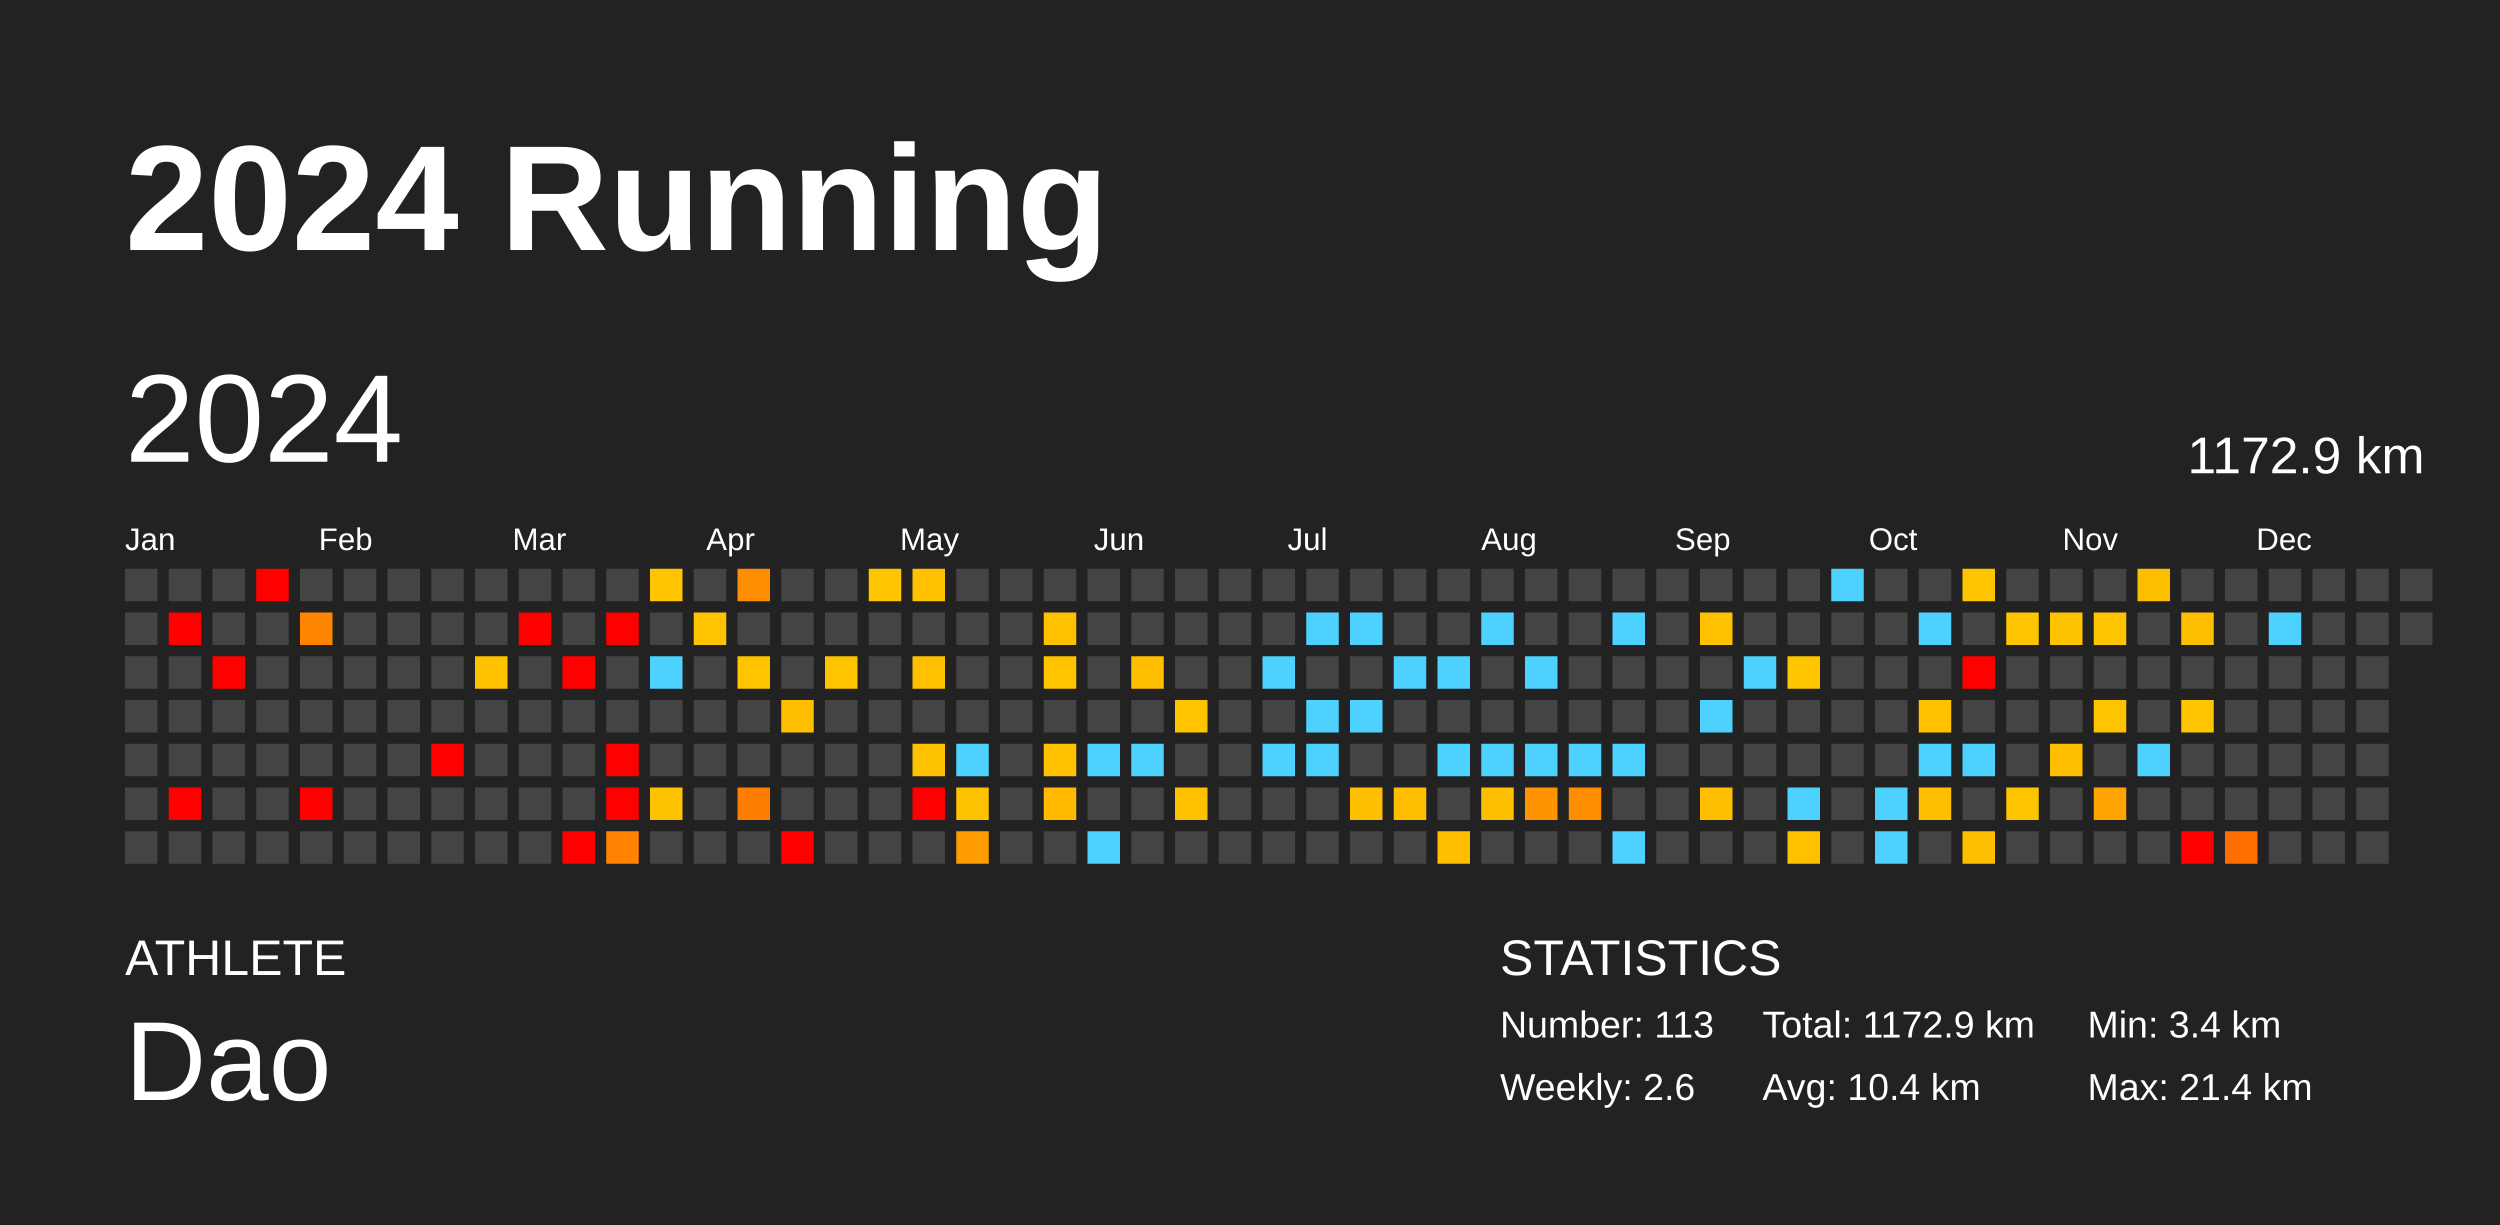
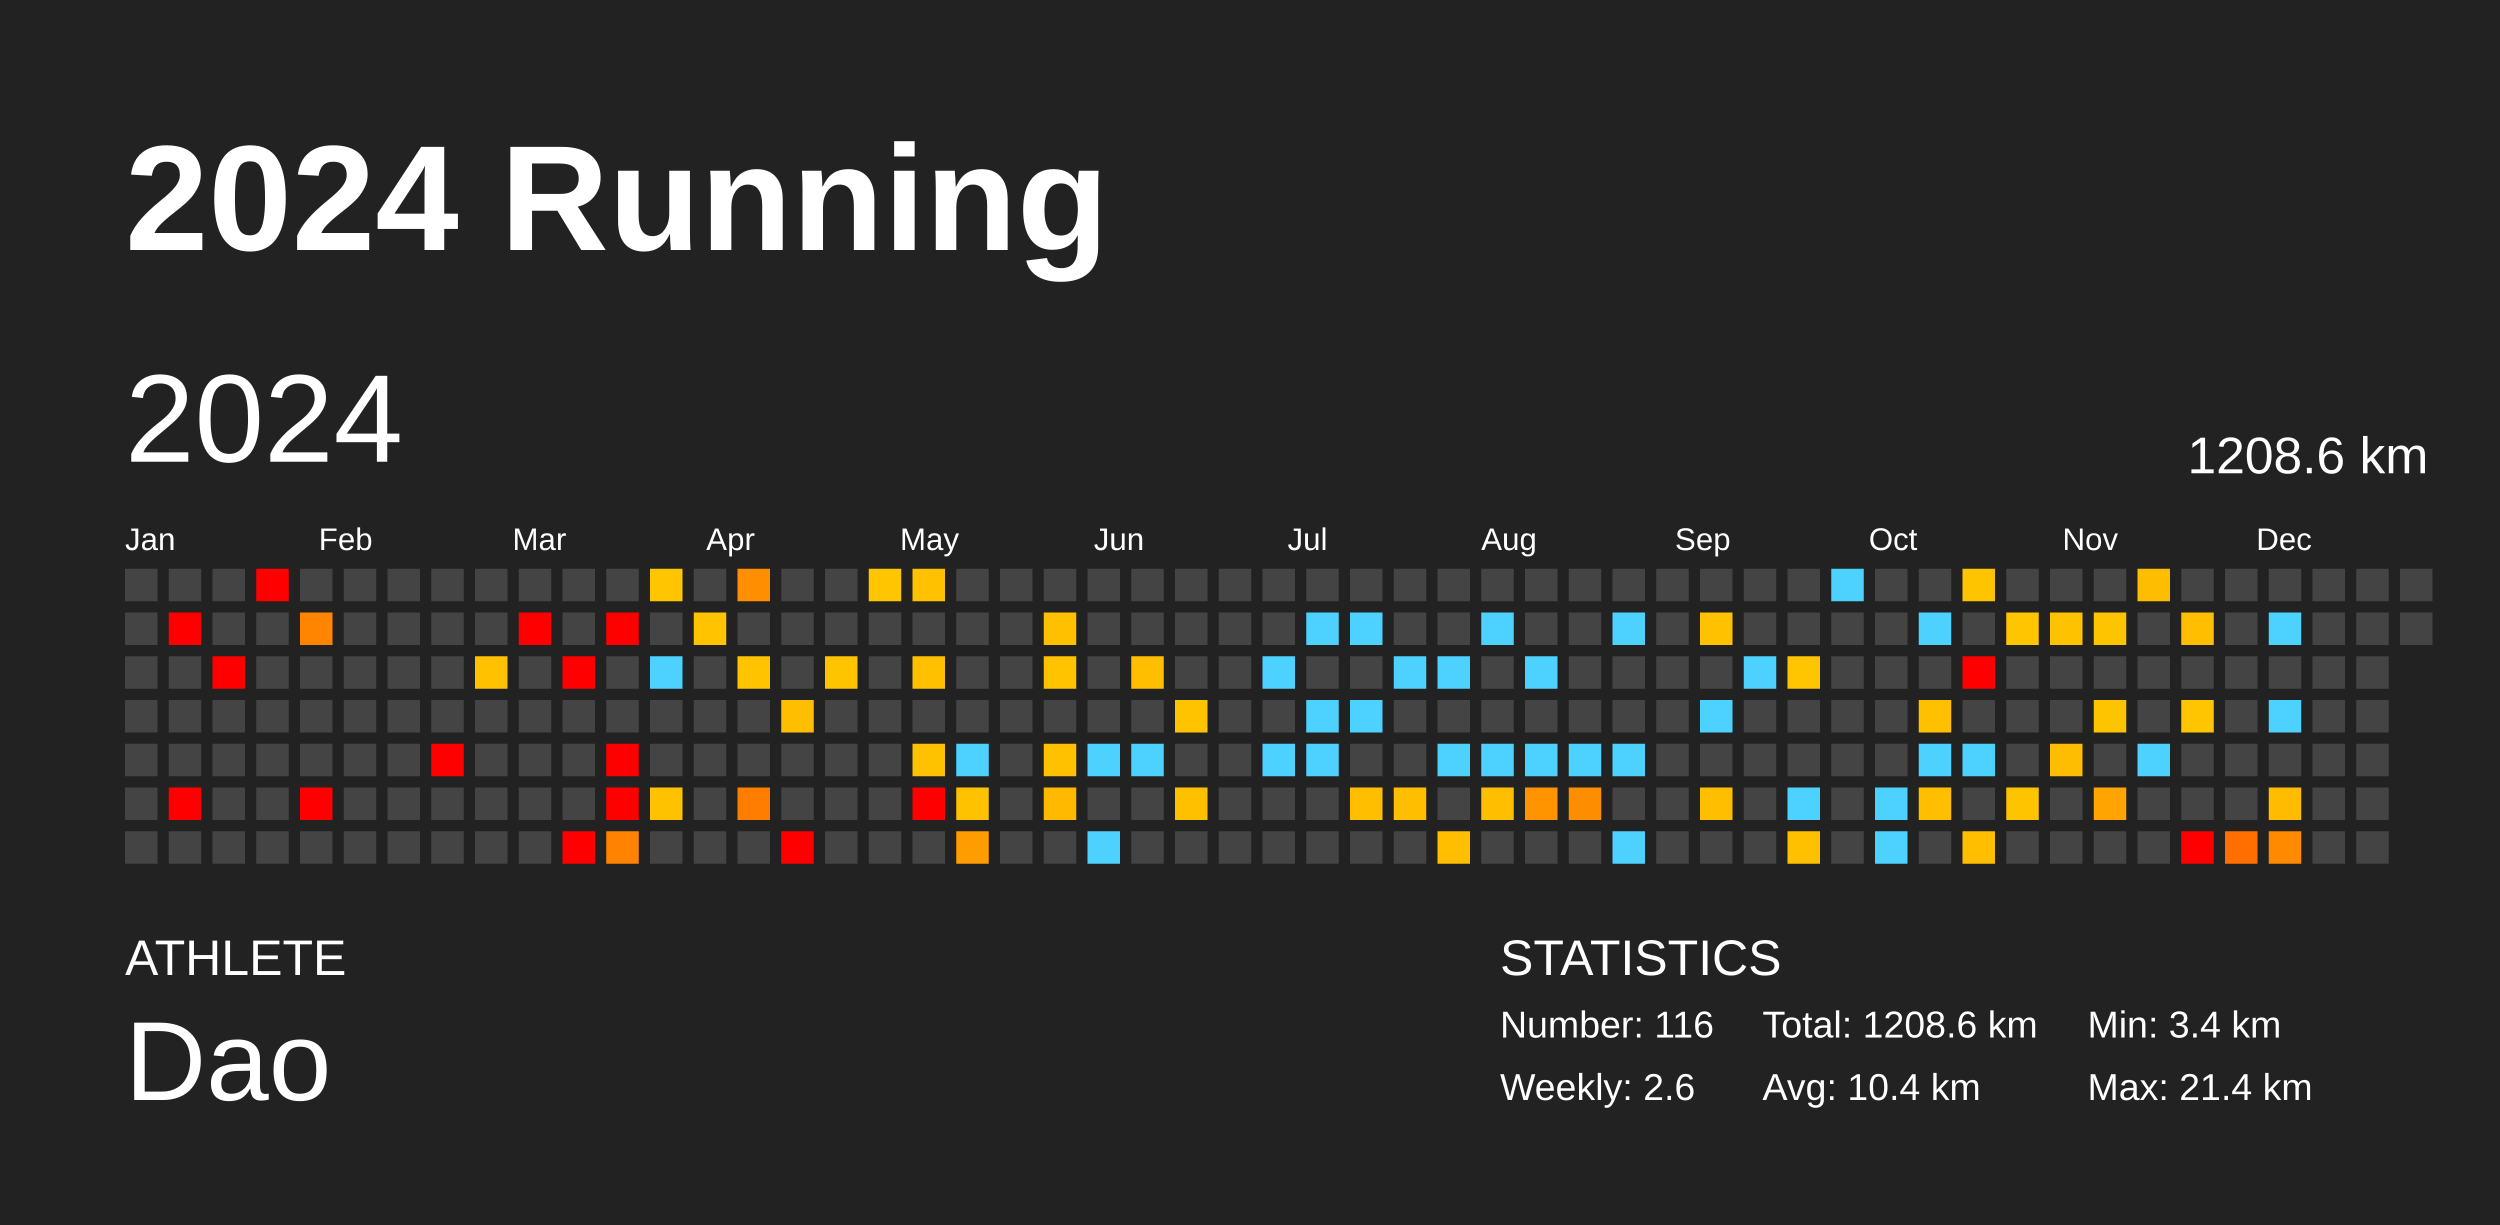
<svg xmlns="http://www.w3.org/2000/svg" baseProfile="full" height="98mm" version="1.1" viewBox="0,0,200,98" width="200mm">
  <defs />
  <rect fill="#222222" height="98" width="200" x="0" y="0" />
  <text fill="#FFFFFF" style="font-size:12px; font-family:Arial; font-weight:bold;" x="10" y="20">2024 Running</text>
  <text fill="#FFFFFF" style="font-size:4px; font-family:Arial" x="10" y="78">ATHLETE</text>
  <text fill="#FFFFFF" style="font-size:9px; font-family:Arial" x="10" y="88">Dao</text>
  <text fill="#FFFFFF" style="font-size:4px; font-family:Arial" x="120" y="78">STATISTICS</text>
-   <text fill="#FFFFFF" style="font-size:3px; font-family:Arial" x="120" y="83">Number: 113</text>
+   <text fill="#FFFFFF" style="font-size:3px; font-family:Arial" x="120" y="83">Number: 116</text>
  <text fill="#FFFFFF" style="font-size:3px; font-family:Arial" x="120" y="88">Weekly: 2.6</text>
-   <text fill="#FFFFFF" style="font-size:3px; font-family:Arial" x="141" y="83">Total: 1172.9 km</text>
+   <text fill="#FFFFFF" style="font-size:3px; font-family:Arial" x="141" y="83">Total: 1208.6 km</text>
  <text fill="#FFFFFF" style="font-size:3px; font-family:Arial" x="141" y="88">Avg: 10.4 km</text>
  <text fill="#FFFFFF" style="font-size:3px; font-family:Arial" x="167" y="83">Min: 3.4 km</text>
  <text fill="#FFFFFF" style="font-size:3px; font-family:Arial" x="167" y="88">Max: 21.4 km</text>
  <text dominant-baseline="hanging" fill="#FFFFFF" style="font-size:10.0px; font-family:Arial;" x="10" y="30">2024</text>
-   <text dominant-baseline="hanging" fill="#FFFFFF" style="font-size:4.125px; font-family:Arial;" x="175" y="35">1172.9 km</text>
+   <text dominant-baseline="hanging" fill="#FFFFFF" style="font-size:4.125px; font-family:Arial;" x="175" y="35">1208.6 km</text>
  <text fill="#FFFFFF" style="font-size:2.5px; font-family:Arial" x="10.0" y="44">Jan</text>
  <text fill="#FFFFFF" style="font-size:2.5px; font-family:Arial" x="25.5" y="44">Feb</text>
  <text fill="#FFFFFF" style="font-size:2.5px; font-family:Arial" x="41.0" y="44">Mar</text>
  <text fill="#FFFFFF" style="font-size:2.5px; font-family:Arial" x="56.5" y="44">Apr</text>
  <text fill="#FFFFFF" style="font-size:2.5px; font-family:Arial" x="72.0" y="44">May</text>
  <text fill="#FFFFFF" style="font-size:2.5px; font-family:Arial" x="87.5" y="44">Jun</text>
  <text fill="#FFFFFF" style="font-size:2.5px; font-family:Arial" x="103.0" y="44">Jul</text>
  <text fill="#FFFFFF" style="font-size:2.5px; font-family:Arial" x="118.5" y="44">Aug</text>
  <text fill="#FFFFFF" style="font-size:2.5px; font-family:Arial" x="134.0" y="44">Sep</text>
  <text fill="#FFFFFF" style="font-size:2.5px; font-family:Arial" x="149.5" y="44">Oct</text>
  <text fill="#FFFFFF" style="font-size:2.5px; font-family:Arial" x="165.0" y="44">Nov</text>
  <text fill="#FFFFFF" style="font-size:2.5px; font-family:Arial" x="180.5" y="44">Dec</text>
  <rect fill="#444444" height="2.6" width="2.6" x="10.0" y="45.5" />
  <rect fill="#444444" height="2.6" width="2.6" x="10.0" y="49.0" />
  <rect fill="#444444" height="2.6" width="2.6" x="10.0" y="52.5" />
  <rect fill="#444444" height="2.6" width="2.6" x="10.0" y="56.0" />
  <rect fill="#444444" height="2.6" width="2.6" x="10.0" y="59.5" />
  <rect fill="#444444" height="2.6" width="2.6" x="10.0" y="63.0" />
  <rect fill="#444444" height="2.6" width="2.6" x="10.0" y="66.5" />
  <rect fill="#444444" height="2.6" width="2.6" x="13.5" y="45.5" />
  <rect fill="red" height="2.6" width="2.6" x="13.5" y="49.0" />
  <rect fill="#444444" height="2.6" width="2.6" x="13.5" y="52.5" />
  <rect fill="#444444" height="2.6" width="2.6" x="13.5" y="56.0" />
  <rect fill="#444444" height="2.6" width="2.6" x="13.5" y="59.5" />
  <rect fill="red" height="2.6" width="2.6" x="13.5" y="63.0" />
  <rect fill="#444444" height="2.6" width="2.6" x="13.5" y="66.5" />
  <rect fill="#444444" height="2.6" width="2.6" x="17.0" y="45.5" />
  <rect fill="#444444" height="2.6" width="2.6" x="17.0" y="49.0" />
  <rect fill="red" height="2.6" width="2.6" x="17.0" y="52.5" />
  <rect fill="#444444" height="2.6" width="2.6" x="17.0" y="56.0" />
  <rect fill="#444444" height="2.6" width="2.6" x="17.0" y="59.5" />
  <rect fill="#444444" height="2.6" width="2.6" x="17.0" y="63.0" />
  <rect fill="#444444" height="2.6" width="2.6" x="17.0" y="66.5" />
  <rect fill="red" height="2.6" width="2.6" x="20.5" y="45.5" />
  <rect fill="#444444" height="2.6" width="2.6" x="20.5" y="49.0" />
  <rect fill="#444444" height="2.6" width="2.6" x="20.5" y="52.5" />
  <rect fill="#444444" height="2.6" width="2.6" x="20.5" y="56.0" />
  <rect fill="#444444" height="2.6" width="2.6" x="20.5" y="59.5" />
  <rect fill="#444444" height="2.6" width="2.6" x="20.5" y="63.0" />
  <rect fill="#444444" height="2.6" width="2.6" x="20.5" y="66.5" />
  <rect fill="#444444" height="2.6" width="2.6" x="24.0" y="45.5" />
  <rect fill="#ff8500" height="2.6" width="2.6" x="24.0" y="49.0" />
  <rect fill="#444444" height="2.6" width="2.6" x="24.0" y="52.5" />
  <rect fill="#444444" height="2.6" width="2.6" x="24.0" y="56.0" />
  <rect fill="#444444" height="2.6" width="2.6" x="24.0" y="59.5" />
  <rect fill="red" height="2.6" width="2.6" x="24.0" y="63.0" />
  <rect fill="#444444" height="2.6" width="2.6" x="24.0" y="66.5" />
  <rect fill="#444444" height="2.6" width="2.6" x="27.5" y="45.5" />
  <rect fill="#444444" height="2.6" width="2.6" x="27.5" y="49.0" />
  <rect fill="#444444" height="2.6" width="2.6" x="27.5" y="52.5" />
  <rect fill="#444444" height="2.6" width="2.6" x="27.5" y="56.0" />
  <rect fill="#444444" height="2.6" width="2.6" x="27.5" y="59.5" />
  <rect fill="#444444" height="2.6" width="2.6" x="27.5" y="63.0" />
  <rect fill="#444444" height="2.6" width="2.6" x="27.5" y="66.5" />
  <rect fill="#444444" height="2.6" width="2.6" x="31.0" y="45.5" />
  <rect fill="#444444" height="2.6" width="2.6" x="31.0" y="49.0" />
  <rect fill="#444444" height="2.6" width="2.6" x="31.0" y="52.5" />
  <rect fill="#444444" height="2.6" width="2.6" x="31.0" y="56.0" />
  <rect fill="#444444" height="2.6" width="2.6" x="31.0" y="59.5" />
  <rect fill="#444444" height="2.6" width="2.6" x="31.0" y="63.0" />
  <rect fill="#444444" height="2.6" width="2.6" x="31.0" y="66.5" />
  <rect fill="#444444" height="2.6" width="2.6" x="34.5" y="45.5" />
  <rect fill="#444444" height="2.6" width="2.6" x="34.5" y="49.0" />
  <rect fill="#444444" height="2.6" width="2.6" x="34.5" y="52.5" />
  <rect fill="#444444" height="2.6" width="2.6" x="34.5" y="56.0" />
  <rect fill="red" height="2.6" width="2.6" x="34.5" y="59.5" />
  <rect fill="#444444" height="2.6" width="2.6" x="34.5" y="63.0" />
  <rect fill="#444444" height="2.6" width="2.6" x="34.5" y="66.5" />
  <rect fill="#444444" height="2.6" width="2.6" x="38.0" y="45.5" />
  <rect fill="#444444" height="2.6" width="2.6" x="38.0" y="49.0" />
  <rect fill="#ffc100" height="2.6" width="2.6" x="38.0" y="52.5" />
  <rect fill="#444444" height="2.6" width="2.6" x="38.0" y="56.0" />
  <rect fill="#444444" height="2.6" width="2.6" x="38.0" y="59.5" />
  <rect fill="#444444" height="2.6" width="2.6" x="38.0" y="63.0" />
  <rect fill="#444444" height="2.6" width="2.6" x="38.0" y="66.5" />
  <rect fill="#444444" height="2.6" width="2.6" x="41.5" y="45.5" />
  <rect fill="red" height="2.6" width="2.6" x="41.5" y="49.0" />
  <rect fill="#444444" height="2.6" width="2.6" x="41.5" y="52.5" />
  <rect fill="#444444" height="2.6" width="2.6" x="41.5" y="56.0" />
  <rect fill="#444444" height="2.6" width="2.6" x="41.5" y="59.5" />
  <rect fill="#444444" height="2.6" width="2.6" x="41.5" y="63.0" />
  <rect fill="#444444" height="2.6" width="2.6" x="41.5" y="66.5" />
  <rect fill="#444444" height="2.6" width="2.6" x="45.0" y="45.5" />
  <rect fill="#444444" height="2.6" width="2.6" x="45.0" y="49.0" />
  <rect fill="red" height="2.6" width="2.6" x="45.0" y="52.5" />
  <rect fill="#444444" height="2.6" width="2.6" x="45.0" y="56.0" />
  <rect fill="#444444" height="2.6" width="2.6" x="45.0" y="59.5" />
  <rect fill="#444444" height="2.6" width="2.6" x="45.0" y="63.0" />
  <rect fill="red" height="2.6" width="2.6" x="45.0" y="66.5" />
  <rect fill="#444444" height="2.6" width="2.6" x="48.5" y="45.5" />
  <rect fill="red" height="2.6" width="2.6" x="48.5" y="49.0" />
  <rect fill="#444444" height="2.6" width="2.6" x="48.5" y="52.5" />
  <rect fill="#444444" height="2.6" width="2.6" x="48.5" y="56.0" />
  <rect fill="red" height="2.6" width="2.6" x="48.5" y="59.5" />
  <rect fill="red" height="2.6" width="2.6" x="48.5" y="63.0" />
  <rect fill="#ff8300" height="2.6" width="2.6" x="48.5" y="66.5" />
  <rect fill="#ffc500" height="2.6" width="2.6" x="52.0" y="45.5" />
  <rect fill="#444444" height="2.6" width="2.6" x="52.0" y="49.0" />
  <rect fill="#4dd2ff" height="2.6" width="2.6" x="52.0" y="52.5" />
  <rect fill="#444444" height="2.6" width="2.6" x="52.0" y="56.0" />
  <rect fill="#444444" height="2.6" width="2.6" x="52.0" y="59.5" />
  <rect fill="#ffc200" height="2.6" width="2.6" x="52.0" y="63.0" />
  <rect fill="#444444" height="2.6" width="2.6" x="52.0" y="66.5" />
  <rect fill="#444444" height="2.6" width="2.6" x="55.5" y="45.5" />
  <rect fill="#ffc300" height="2.6" width="2.6" x="55.5" y="49.0" />
  <rect fill="#444444" height="2.6" width="2.6" x="55.5" y="52.5" />
  <rect fill="#444444" height="2.6" width="2.6" x="55.5" y="56.0" />
  <rect fill="#444444" height="2.6" width="2.6" x="55.5" y="59.5" />
  <rect fill="#444444" height="2.6" width="2.6" x="55.5" y="63.0" />
  <rect fill="#444444" height="2.6" width="2.6" x="55.5" y="66.5" />
  <rect fill="#ff8f00" height="2.6" width="2.6" x="59.0" y="45.5" />
  <rect fill="#444444" height="2.6" width="2.6" x="59.0" y="49.0" />
  <rect fill="#ffc300" height="2.6" width="2.6" x="59.0" y="52.5" />
  <rect fill="#444444" height="2.6" width="2.6" x="59.0" y="56.0" />
  <rect fill="#444444" height="2.6" width="2.6" x="59.0" y="59.5" />
  <rect fill="#ff7e00" height="2.6" width="2.6" x="59.0" y="63.0" />
  <rect fill="#444444" height="2.6" width="2.6" x="59.0" y="66.5" />
  <rect fill="#444444" height="2.6" width="2.6" x="62.5" y="45.5" />
  <rect fill="#444444" height="2.6" width="2.6" x="62.5" y="49.0" />
  <rect fill="#444444" height="2.6" width="2.6" x="62.5" y="52.5" />
  <rect fill="#ffbf00" height="2.6" width="2.6" x="62.5" y="56.0" />
  <rect fill="#444444" height="2.6" width="2.6" x="62.5" y="59.5" />
  <rect fill="#444444" height="2.6" width="2.6" x="62.5" y="63.0" />
  <rect fill="red" height="2.6" width="2.6" x="62.5" y="66.5" />
  <rect fill="#444444" height="2.6" width="2.6" x="66.0" y="45.5" />
  <rect fill="#444444" height="2.6" width="2.6" x="66.0" y="49.0" />
  <rect fill="#ffc400" height="2.6" width="2.6" x="66.0" y="52.5" />
  <rect fill="#444444" height="2.6" width="2.6" x="66.0" y="56.0" />
  <rect fill="#444444" height="2.6" width="2.6" x="66.0" y="59.5" />
  <rect fill="#444444" height="2.6" width="2.6" x="66.0" y="63.0" />
  <rect fill="#444444" height="2.6" width="2.6" x="66.0" y="66.5" />
  <rect fill="#ffc500" height="2.6" width="2.6" x="69.5" y="45.5" />
  <rect fill="#444444" height="2.6" width="2.6" x="69.5" y="49.0" />
  <rect fill="#444444" height="2.6" width="2.6" x="69.5" y="52.5" />
  <rect fill="#444444" height="2.6" width="2.6" x="69.5" y="56.0" />
  <rect fill="#444444" height="2.6" width="2.6" x="69.5" y="59.5" />
  <rect fill="#444444" height="2.6" width="2.6" x="69.5" y="63.0" />
  <rect fill="#444444" height="2.6" width="2.6" x="69.5" y="66.5" />
  <rect fill="#ffc100" height="2.6" width="2.6" x="73.0" y="45.5" />
  <rect fill="#444444" height="2.6" width="2.6" x="73.0" y="49.0" />
  <rect fill="#ffc000" height="2.6" width="2.6" x="73.0" y="52.5" />
  <rect fill="#444444" height="2.6" width="2.6" x="73.0" y="56.0" />
  <rect fill="#ffc200" height="2.6" width="2.6" x="73.0" y="59.5" />
  <rect fill="red" height="2.6" width="2.6" x="73.0" y="63.0" />
  <rect fill="#444444" height="2.6" width="2.6" x="73.0" y="66.5" />
  <rect fill="#444444" height="2.6" width="2.6" x="76.5" y="45.5" />
  <rect fill="#444444" height="2.6" width="2.6" x="76.5" y="49.0" />
  <rect fill="#444444" height="2.6" width="2.6" x="76.5" y="52.5" />
  <rect fill="#444444" height="2.6" width="2.6" x="76.5" y="56.0" />
  <rect fill="#4dd2ff" height="2.6" width="2.6" x="76.5" y="59.5" />
  <rect fill="#ffc200" height="2.6" width="2.6" x="76.5" y="63.0" />
  <rect fill="#ff9c00" height="2.6" width="2.6" x="76.5" y="66.5" />
  <rect fill="#444444" height="2.6" width="2.6" x="80.0" y="45.5" />
  <rect fill="#444444" height="2.6" width="2.6" x="80.0" y="49.0" />
  <rect fill="#444444" height="2.6" width="2.6" x="80.0" y="52.5" />
  <rect fill="#444444" height="2.6" width="2.6" x="80.0" y="56.0" />
  <rect fill="#444444" height="2.6" width="2.6" x="80.0" y="59.5" />
  <rect fill="#444444" height="2.6" width="2.6" x="80.0" y="63.0" />
  <rect fill="#444444" height="2.6" width="2.6" x="80.0" y="66.5" />
  <rect fill="#444444" height="2.6" width="2.6" x="83.5" y="45.5" />
  <rect fill="#ffc000" height="2.6" width="2.6" x="83.5" y="49.0" />
  <rect fill="#ffc300" height="2.6" width="2.6" x="83.5" y="52.5" />
  <rect fill="#444444" height="2.6" width="2.6" x="83.5" y="56.0" />
  <rect fill="#ffc100" height="2.6" width="2.6" x="83.5" y="59.5" />
  <rect fill="#ffba00" height="2.6" width="2.6" x="83.5" y="63.0" />
  <rect fill="#444444" height="2.6" width="2.6" x="83.5" y="66.5" />
  <rect fill="#444444" height="2.6" width="2.6" x="87.0" y="45.5" />
  <rect fill="#444444" height="2.6" width="2.6" x="87.0" y="49.0" />
  <rect fill="#444444" height="2.6" width="2.6" x="87.0" y="52.5" />
  <rect fill="#444444" height="2.6" width="2.6" x="87.0" y="56.0" />
  <rect fill="#4dd2ff" height="2.6" width="2.6" x="87.0" y="59.5" />
  <rect fill="#444444" height="2.6" width="2.6" x="87.0" y="63.0" />
  <rect fill="#4dd2ff" height="2.6" width="2.6" x="87.0" y="66.5" />
  <rect fill="#444444" height="2.6" width="2.6" x="90.5" y="45.5" />
  <rect fill="#444444" height="2.6" width="2.6" x="90.5" y="49.0" />
  <rect fill="#ffbf00" height="2.6" width="2.6" x="90.5" y="52.5" />
  <rect fill="#444444" height="2.6" width="2.6" x="90.5" y="56.0" />
  <rect fill="#4dd2ff" height="2.6" width="2.6" x="90.5" y="59.5" />
  <rect fill="#444444" height="2.6" width="2.6" x="90.5" y="63.0" />
  <rect fill="#444444" height="2.6" width="2.6" x="90.5" y="66.5" />
  <rect fill="#444444" height="2.6" width="2.6" x="94.0" y="45.5" />
  <rect fill="#444444" height="2.6" width="2.6" x="94.0" y="49.0" />
  <rect fill="#444444" height="2.6" width="2.6" x="94.0" y="52.5" />
  <rect fill="#ffc300" height="2.6" width="2.6" x="94.0" y="56.0" />
  <rect fill="#444444" height="2.6" width="2.6" x="94.0" y="59.5" />
  <rect fill="#ffc000" height="2.6" width="2.6" x="94.0" y="63.0" />
  <rect fill="#444444" height="2.6" width="2.6" x="94.0" y="66.5" />
  <rect fill="#444444" height="2.6" width="2.6" x="97.5" y="45.5" />
  <rect fill="#444444" height="2.6" width="2.6" x="97.5" y="49.0" />
  <rect fill="#444444" height="2.6" width="2.6" x="97.5" y="52.5" />
  <rect fill="#444444" height="2.6" width="2.6" x="97.5" y="56.0" />
  <rect fill="#444444" height="2.6" width="2.6" x="97.5" y="59.5" />
  <rect fill="#444444" height="2.6" width="2.6" x="97.5" y="63.0" />
  <rect fill="#444444" height="2.6" width="2.6" x="97.5" y="66.5" />
  <rect fill="#444444" height="2.6" width="2.6" x="101.0" y="45.5" />
  <rect fill="#444444" height="2.6" width="2.6" x="101.0" y="49.0" />
  <rect fill="#4dd2ff" height="2.6" width="2.6" x="101.0" y="52.5" />
  <rect fill="#444444" height="2.6" width="2.6" x="101.0" y="56.0" />
  <rect fill="#4dd2ff" height="2.6" width="2.6" x="101.0" y="59.5" />
  <rect fill="#444444" height="2.6" width="2.6" x="101.0" y="63.0" />
  <rect fill="#444444" height="2.6" width="2.6" x="101.0" y="66.5" />
  <rect fill="#444444" height="2.6" width="2.6" x="104.5" y="45.5" />
  <rect fill="#4dd2ff" height="2.6" width="2.6" x="104.5" y="49.0" />
  <rect fill="#444444" height="2.6" width="2.6" x="104.5" y="52.5" />
  <rect fill="#4dd2ff" height="2.6" width="2.6" x="104.5" y="56.0" />
  <rect fill="#4dd2ff" height="2.6" width="2.6" x="104.5" y="59.5" />
  <rect fill="#444444" height="2.6" width="2.6" x="104.5" y="63.0" />
  <rect fill="#444444" height="2.6" width="2.6" x="104.5" y="66.5" />
  <rect fill="#444444" height="2.6" width="2.6" x="108.0" y="45.5" />
  <rect fill="#4dd2ff" height="2.6" width="2.6" x="108.0" y="49.0" />
  <rect fill="#444444" height="2.6" width="2.6" x="108.0" y="52.5" />
  <rect fill="#4dd2ff" height="2.6" width="2.6" x="108.0" y="56.0" />
  <rect fill="#444444" height="2.6" width="2.6" x="108.0" y="59.5" />
  <rect fill="#ffbf00" height="2.6" width="2.6" x="108.0" y="63.0" />
  <rect fill="#444444" height="2.6" width="2.6" x="108.0" y="66.5" />
  <rect fill="#444444" height="2.6" width="2.6" x="111.5" y="45.5" />
  <rect fill="#444444" height="2.6" width="2.6" x="111.5" y="49.0" />
  <rect fill="#4dd2ff" height="2.6" width="2.6" x="111.5" y="52.5" />
  <rect fill="#444444" height="2.6" width="2.6" x="111.5" y="56.0" />
  <rect fill="#444444" height="2.6" width="2.6" x="111.5" y="59.5" />
  <rect fill="#ffbe00" height="2.6" width="2.6" x="111.5" y="63.0" />
  <rect fill="#444444" height="2.6" width="2.6" x="111.5" y="66.5" />
  <rect fill="#444444" height="2.6" width="2.6" x="115.0" y="45.5" />
  <rect fill="#444444" height="2.6" width="2.6" x="115.0" y="49.0" />
  <rect fill="#4dd2ff" height="2.6" width="2.6" x="115.0" y="52.5" />
  <rect fill="#444444" height="2.6" width="2.6" x="115.0" y="56.0" />
  <rect fill="#4dd2ff" height="2.6" width="2.6" x="115.0" y="59.5" />
  <rect fill="#444444" height="2.6" width="2.6" x="115.0" y="63.0" />
  <rect fill="#ffbe00" height="2.6" width="2.6" x="115.0" y="66.5" />
  <rect fill="#444444" height="2.6" width="2.6" x="118.5" y="45.5" />
  <rect fill="#4dd2ff" height="2.6" width="2.6" x="118.5" y="49.0" />
  <rect fill="#444444" height="2.6" width="2.6" x="118.5" y="52.5" />
  <rect fill="#444444" height="2.6" width="2.6" x="118.5" y="56.0" />
  <rect fill="#4dd2ff" height="2.6" width="2.6" x="118.5" y="59.5" />
  <rect fill="#ffbf00" height="2.6" width="2.6" x="118.5" y="63.0" />
  <rect fill="#444444" height="2.6" width="2.6" x="118.5" y="66.5" />
  <rect fill="#444444" height="2.6" width="2.6" x="122.0" y="45.5" />
  <rect fill="#444444" height="2.6" width="2.6" x="122.0" y="49.0" />
  <rect fill="#4dd2ff" height="2.6" width="2.6" x="122.0" y="52.5" />
  <rect fill="#444444" height="2.6" width="2.6" x="122.0" y="56.0" />
  <rect fill="#4dd2ff" height="2.6" width="2.6" x="122.0" y="59.5" />
  <rect fill="#ff9300" height="2.6" width="2.6" x="122.0" y="63.0" />
  <rect fill="#444444" height="2.6" width="2.6" x="122.0" y="66.5" />
  <rect fill="#444444" height="2.6" width="2.6" x="125.5" y="45.5" />
  <rect fill="#444444" height="2.6" width="2.6" x="125.5" y="49.0" />
  <rect fill="#444444" height="2.6" width="2.6" x="125.5" y="52.5" />
  <rect fill="#444444" height="2.6" width="2.6" x="125.5" y="56.0" />
  <rect fill="#4dd2ff" height="2.6" width="2.6" x="125.5" y="59.5" />
  <rect fill="#ff8d00" height="2.6" width="2.6" x="125.5" y="63.0" />
  <rect fill="#444444" height="2.6" width="2.6" x="125.5" y="66.5" />
  <rect fill="#444444" height="2.6" width="2.6" x="129.0" y="45.5" />
  <rect fill="#4dd2ff" height="2.6" width="2.6" x="129.0" y="49.0" />
  <rect fill="#444444" height="2.6" width="2.6" x="129.0" y="52.5" />
  <rect fill="#444444" height="2.6" width="2.6" x="129.0" y="56.0" />
  <rect fill="#4dd2ff" height="2.6" width="2.6" x="129.0" y="59.5" />
  <rect fill="#444444" height="2.6" width="2.6" x="129.0" y="63.0" />
  <rect fill="#4dd2ff" height="2.6" width="2.6" x="129.0" y="66.5" />
  <rect fill="#444444" height="2.6" width="2.6" x="132.5" y="45.5" />
  <rect fill="#444444" height="2.6" width="2.6" x="132.5" y="49.0" />
  <rect fill="#444444" height="2.6" width="2.6" x="132.5" y="52.5" />
  <rect fill="#444444" height="2.6" width="2.6" x="132.5" y="56.0" />
  <rect fill="#444444" height="2.6" width="2.6" x="132.5" y="59.5" />
  <rect fill="#444444" height="2.6" width="2.6" x="132.5" y="63.0" />
  <rect fill="#444444" height="2.6" width="2.6" x="132.5" y="66.5" />
  <rect fill="#444444" height="2.6" width="2.6" x="136.0" y="45.5" />
  <rect fill="#ffc100" height="2.6" width="2.6" x="136.0" y="49.0" />
  <rect fill="#444444" height="2.6" width="2.6" x="136.0" y="52.5" />
  <rect fill="#4dd2ff" height="2.6" width="2.6" x="136.0" y="56.0" />
  <rect fill="#444444" height="2.6" width="2.6" x="136.0" y="59.5" />
  <rect fill="#ffbe00" height="2.6" width="2.6" x="136.0" y="63.0" />
  <rect fill="#444444" height="2.6" width="2.6" x="136.0" y="66.5" />
  <rect fill="#444444" height="2.6" width="2.6" x="139.5" y="45.5" />
  <rect fill="#444444" height="2.6" width="2.6" x="139.5" y="49.0" />
  <rect fill="#4dd2ff" height="2.6" width="2.6" x="139.5" y="52.5" />
  <rect fill="#444444" height="2.6" width="2.6" x="139.5" y="56.0" />
  <rect fill="#444444" height="2.6" width="2.6" x="139.5" y="59.5" />
  <rect fill="#444444" height="2.6" width="2.6" x="139.5" y="63.0" />
  <rect fill="#444444" height="2.6" width="2.6" x="139.5" y="66.5" />
  <rect fill="#444444" height="2.6" width="2.6" x="143.0" y="45.5" />
  <rect fill="#444444" height="2.6" width="2.6" x="143.0" y="49.0" />
  <rect fill="#ffc500" height="2.6" width="2.6" x="143.0" y="52.5" />
  <rect fill="#444444" height="2.6" width="2.6" x="143.0" y="56.0" />
  <rect fill="#444444" height="2.6" width="2.6" x="143.0" y="59.5" />
  <rect fill="#4dd2ff" height="2.6" width="2.6" x="143.0" y="63.0" />
  <rect fill="#ffc000" height="2.6" width="2.6" x="143.0" y="66.5" />
  <rect fill="#4dd2ff" height="2.6" width="2.6" x="146.5" y="45.5" />
  <rect fill="#444444" height="2.6" width="2.6" x="146.5" y="49.0" />
  <rect fill="#444444" height="2.6" width="2.6" x="146.5" y="52.5" />
  <rect fill="#444444" height="2.6" width="2.6" x="146.5" y="56.0" />
  <rect fill="#444444" height="2.6" width="2.6" x="146.5" y="59.5" />
  <rect fill="#444444" height="2.6" width="2.6" x="146.5" y="63.0" />
  <rect fill="#444444" height="2.6" width="2.6" x="146.5" y="66.5" />
  <rect fill="#444444" height="2.6" width="2.6" x="150.0" y="45.5" />
  <rect fill="#444444" height="2.6" width="2.6" x="150.0" y="49.0" />
  <rect fill="#444444" height="2.6" width="2.6" x="150.0" y="52.5" />
  <rect fill="#444444" height="2.6" width="2.6" x="150.0" y="56.0" />
  <rect fill="#444444" height="2.6" width="2.6" x="150.0" y="59.5" />
  <rect fill="#4dd2ff" height="2.6" width="2.6" x="150.0" y="63.0" />
  <rect fill="#4dd2ff" height="2.6" width="2.6" x="150.0" y="66.5" />
  <rect fill="#444444" height="2.6" width="2.6" x="153.5" y="45.5" />
  <rect fill="#4dd2ff" height="2.6" width="2.6" x="153.5" y="49.0" />
  <rect fill="#444444" height="2.6" width="2.6" x="153.5" y="52.5" />
  <rect fill="#ffc000" height="2.6" width="2.6" x="153.5" y="56.0" />
  <rect fill="#4dd2ff" height="2.6" width="2.6" x="153.5" y="59.5" />
  <rect fill="#ffbf00" height="2.6" width="2.6" x="153.5" y="63.0" />
  <rect fill="#444444" height="2.6" width="2.6" x="153.5" y="66.5" />
  <rect fill="#ffc400" height="2.6" width="2.6" x="157.0" y="45.5" />
  <rect fill="#444444" height="2.6" width="2.6" x="157.0" y="49.0" />
  <rect fill="red" height="2.6" width="2.6" x="157.0" y="52.5" />
  <rect fill="#444444" height="2.6" width="2.6" x="157.0" y="56.0" />
  <rect fill="#4dd2ff" height="2.6" width="2.6" x="157.0" y="59.5" />
  <rect fill="#444444" height="2.6" width="2.6" x="157.0" y="63.0" />
  <rect fill="#ffbf00" height="2.6" width="2.6" x="157.0" y="66.5" />
  <rect fill="#444444" height="2.6" width="2.6" x="160.5" y="45.5" />
  <rect fill="#ffc500" height="2.6" width="2.6" x="160.5" y="49.0" />
  <rect fill="#444444" height="2.6" width="2.6" x="160.5" y="52.5" />
  <rect fill="#444444" height="2.6" width="2.6" x="160.5" y="56.0" />
  <rect fill="#444444" height="2.6" width="2.6" x="160.5" y="59.5" />
  <rect fill="#ffc400" height="2.6" width="2.6" x="160.5" y="63.0" />
  <rect fill="#444444" height="2.6" width="2.6" x="160.5" y="66.5" />
  <rect fill="#444444" height="2.6" width="2.6" x="164.0" y="45.5" />
  <rect fill="#ffc200" height="2.6" width="2.6" x="164.0" y="49.0" />
  <rect fill="#444444" height="2.6" width="2.6" x="164.0" y="52.5" />
  <rect fill="#444444" height="2.6" width="2.6" x="164.0" y="56.0" />
  <rect fill="#ffbd00" height="2.6" width="2.6" x="164.0" y="59.5" />
  <rect fill="#444444" height="2.6" width="2.6" x="164.0" y="63.0" />
  <rect fill="#444444" height="2.6" width="2.6" x="164.0" y="66.5" />
  <rect fill="#444444" height="2.6" width="2.6" x="167.5" y="45.5" />
  <rect fill="#ffc400" height="2.6" width="2.6" x="167.5" y="49.0" />
  <rect fill="#444444" height="2.6" width="2.6" x="167.5" y="52.5" />
  <rect fill="#ffc400" height="2.6" width="2.6" x="167.5" y="56.0" />
  <rect fill="#444444" height="2.6" width="2.6" x="167.5" y="59.5" />
  <rect fill="#ffa400" height="2.6" width="2.6" x="167.5" y="63.0" />
  <rect fill="#444444" height="2.6" width="2.6" x="167.5" y="66.5" />
  <rect fill="#ffbd00" height="2.6" width="2.6" x="171.0" y="45.5" />
  <rect fill="#444444" height="2.6" width="2.6" x="171.0" y="49.0" />
  <rect fill="#444444" height="2.6" width="2.6" x="171.0" y="52.5" />
  <rect fill="#444444" height="2.6" width="2.6" x="171.0" y="56.0" />
  <rect fill="#4dd2ff" height="2.6" width="2.6" x="171.0" y="59.5" />
  <rect fill="#444444" height="2.6" width="2.6" x="171.0" y="63.0" />
  <rect fill="#444444" height="2.6" width="2.6" x="171.0" y="66.5" />
  <rect fill="#444444" height="2.6" width="2.6" x="174.5" y="45.5" />
  <rect fill="#ffbe00" height="2.6" width="2.6" x="174.5" y="49.0" />
  <rect fill="#444444" height="2.6" width="2.6" x="174.5" y="52.5" />
  <rect fill="#ffc500" height="2.6" width="2.6" x="174.5" y="56.0" />
  <rect fill="#444444" height="2.6" width="2.6" x="174.5" y="59.5" />
  <rect fill="#444444" height="2.6" width="2.6" x="174.5" y="63.0" />
  <rect fill="red" height="2.6" width="2.6" x="174.5" y="66.5" />
  <rect fill="#444444" height="2.6" width="2.6" x="178.0" y="45.5" />
  <rect fill="#444444" height="2.6" width="2.6" x="178.0" y="49.0" />
  <rect fill="#444444" height="2.6" width="2.6" x="178.0" y="52.5" />
  <rect fill="#444444" height="2.6" width="2.6" x="178.0" y="56.0" />
  <rect fill="#444444" height="2.6" width="2.6" x="178.0" y="59.5" />
  <rect fill="#444444" height="2.6" width="2.6" x="178.0" y="63.0" />
  <rect fill="#ff6f00" height="2.6" width="2.6" x="178.0" y="66.5" />
  <rect fill="#444444" height="2.6" width="2.6" x="181.5" y="45.5" />
  <rect fill="#4dd2ff" height="2.6" width="2.6" x="181.5" y="49.0" />
  <rect fill="#444444" height="2.6" width="2.6" x="181.5" y="52.5" />
-   <rect fill="#444444" height="2.6" width="2.6" x="181.5" y="56.0" />
+   <rect fill="#4dd2ff" height="2.6" width="2.6" x="181.5" y="56.0" />
  <rect fill="#444444" height="2.6" width="2.6" x="181.5" y="59.5" />
-   <rect fill="#444444" height="2.6" width="2.6" x="181.5" y="63.0" />
-   <rect fill="#444444" height="2.6" width="2.6" x="181.5" y="66.5" />
+   <rect fill="#ffbc00" height="2.6" width="2.6" x="181.5" y="63.0" />
+   <rect fill="#ff8a00" height="2.6" width="2.6" x="181.5" y="66.5" />
  <rect fill="#444444" height="2.6" width="2.6" x="185.0" y="45.5" />
  <rect fill="#444444" height="2.6" width="2.6" x="185.0" y="49.0" />
  <rect fill="#444444" height="2.6" width="2.6" x="185.0" y="52.5" />
  <rect fill="#444444" height="2.6" width="2.6" x="185.0" y="56.0" />
  <rect fill="#444444" height="2.6" width="2.6" x="185.0" y="59.5" />
  <rect fill="#444444" height="2.6" width="2.6" x="185.0" y="63.0" />
  <rect fill="#444444" height="2.6" width="2.6" x="185.0" y="66.5" />
  <rect fill="#444444" height="2.6" width="2.6" x="188.5" y="45.5" />
  <rect fill="#444444" height="2.6" width="2.6" x="188.5" y="49.0" />
  <rect fill="#444444" height="2.6" width="2.6" x="188.5" y="52.5" />
  <rect fill="#444444" height="2.6" width="2.6" x="188.5" y="56.0" />
  <rect fill="#444444" height="2.6" width="2.6" x="188.5" y="59.5" />
  <rect fill="#444444" height="2.6" width="2.6" x="188.5" y="63.0" />
  <rect fill="#444444" height="2.6" width="2.6" x="188.5" y="66.5" />
  <rect fill="#444444" height="2.6" width="2.6" x="192.0" y="45.5" />
  <rect fill="#444444" height="2.6" width="2.6" x="192.0" y="49.0" />
</svg>
